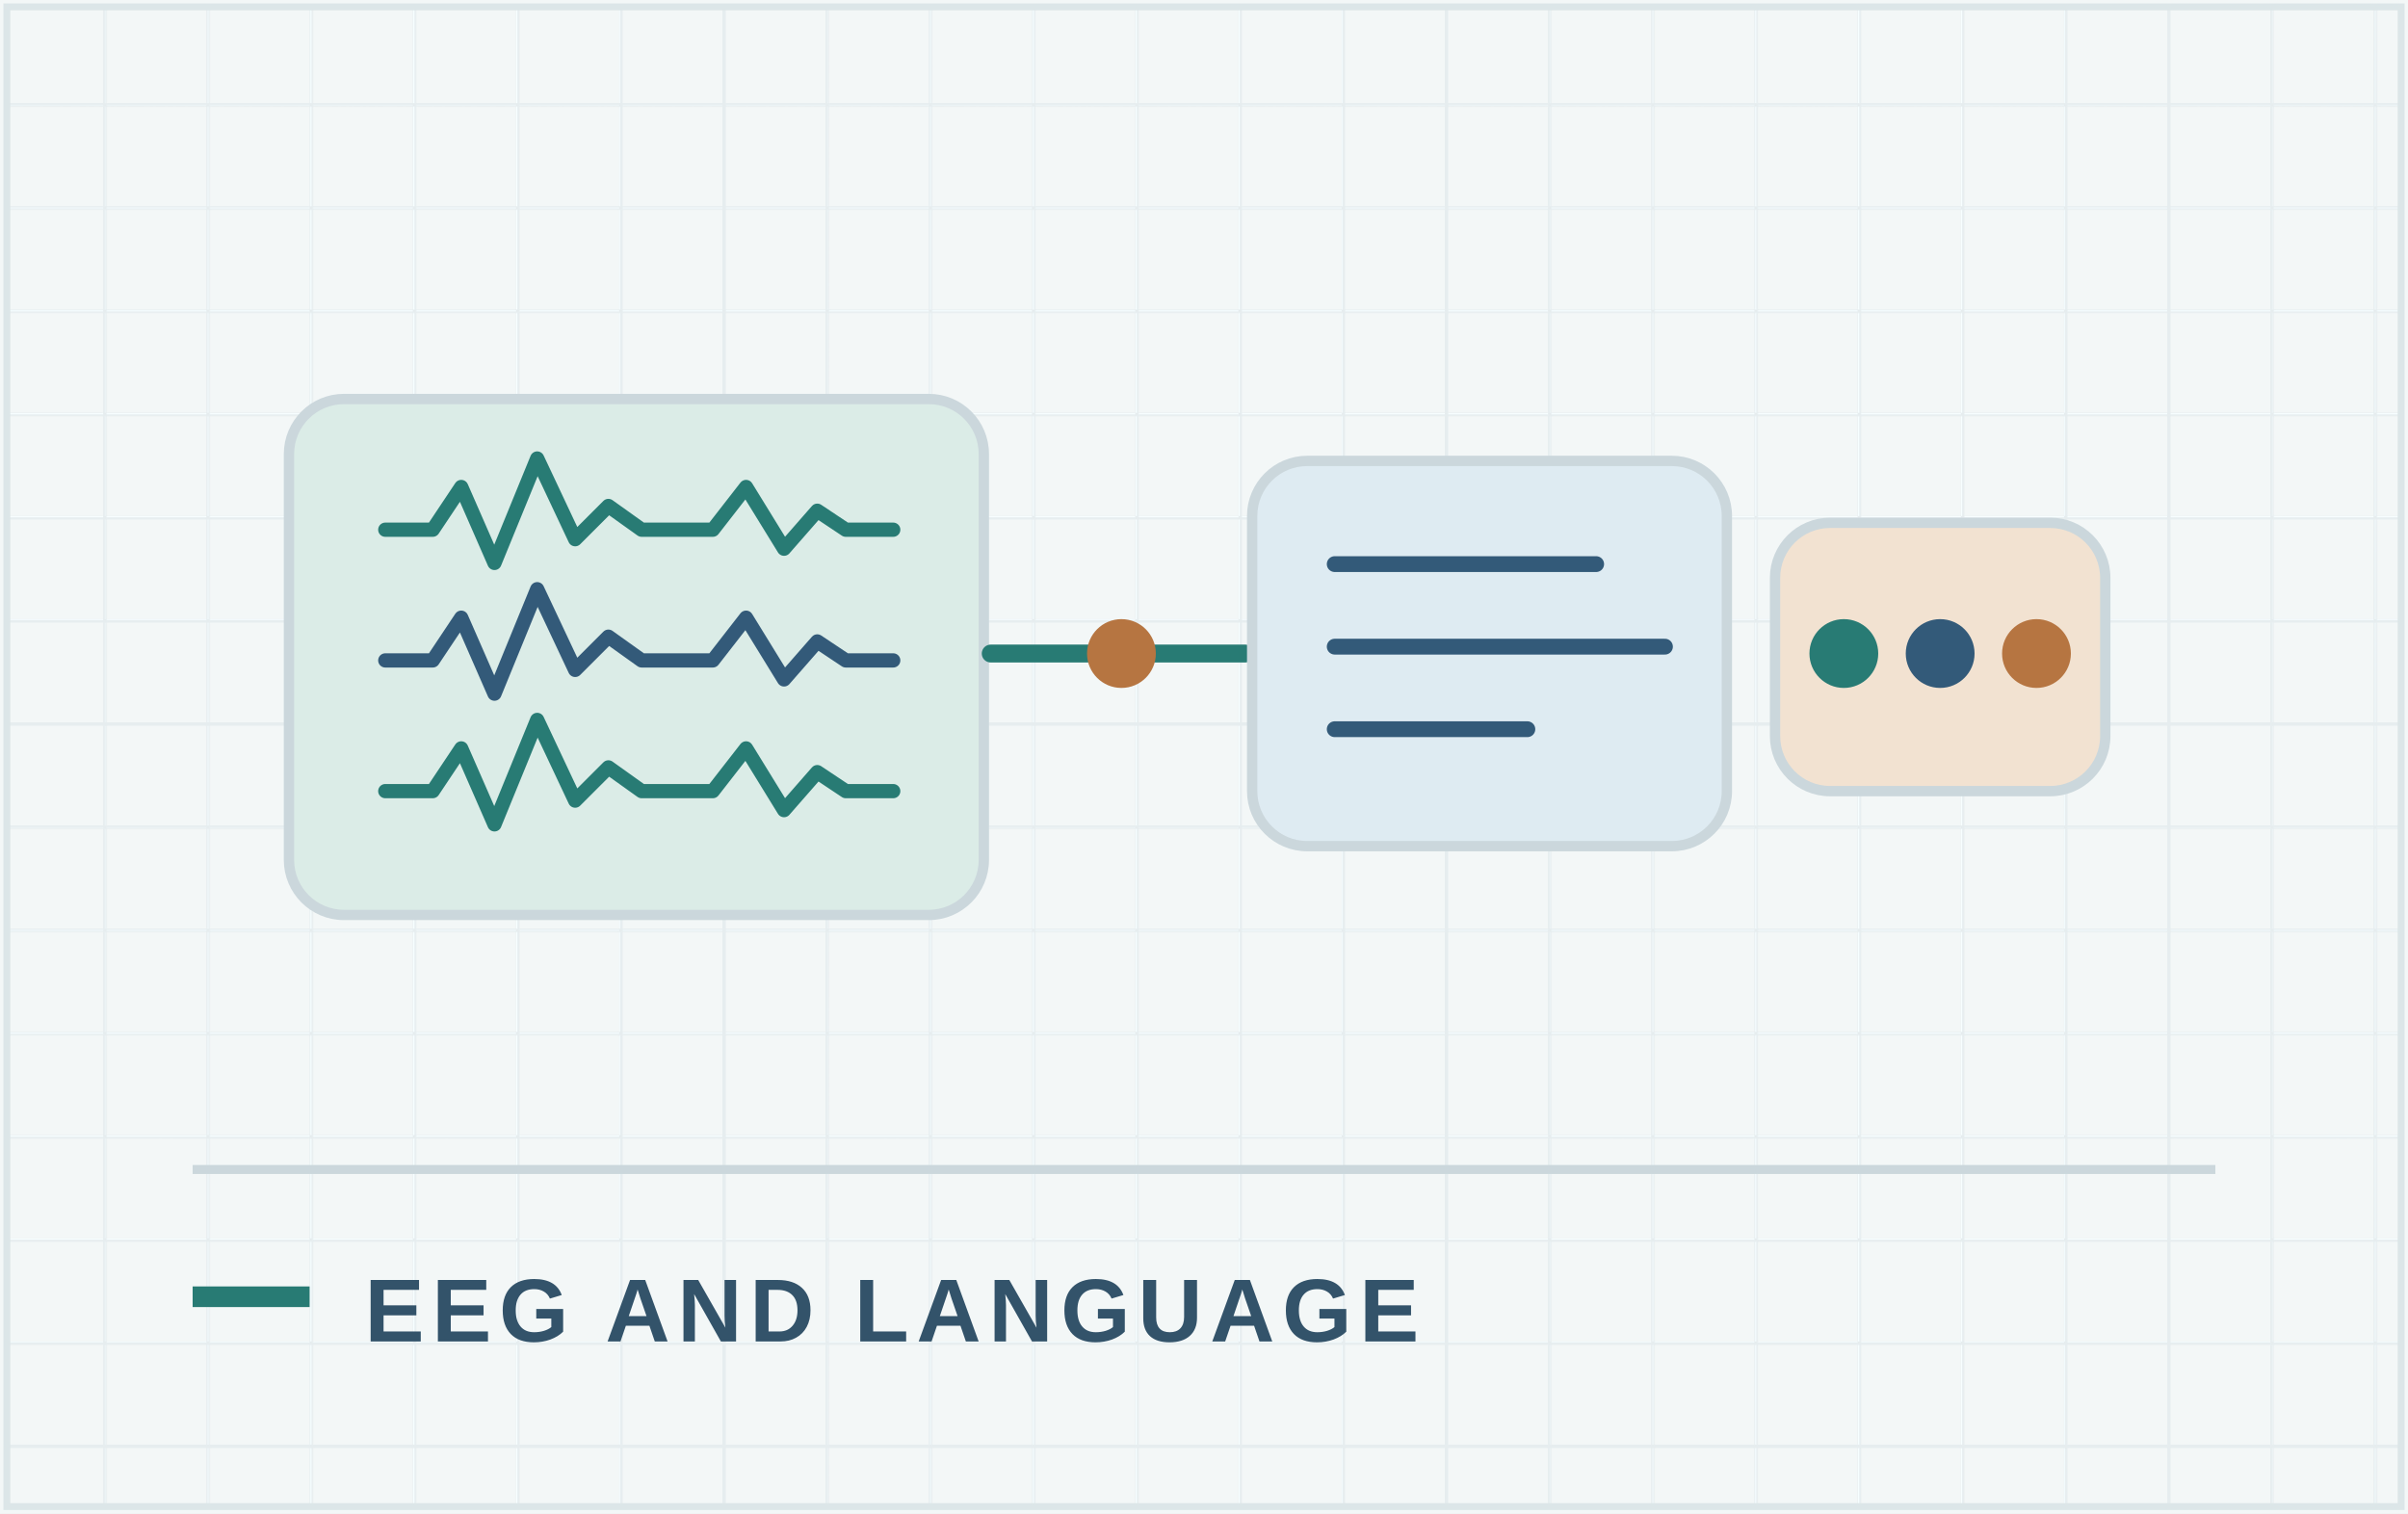
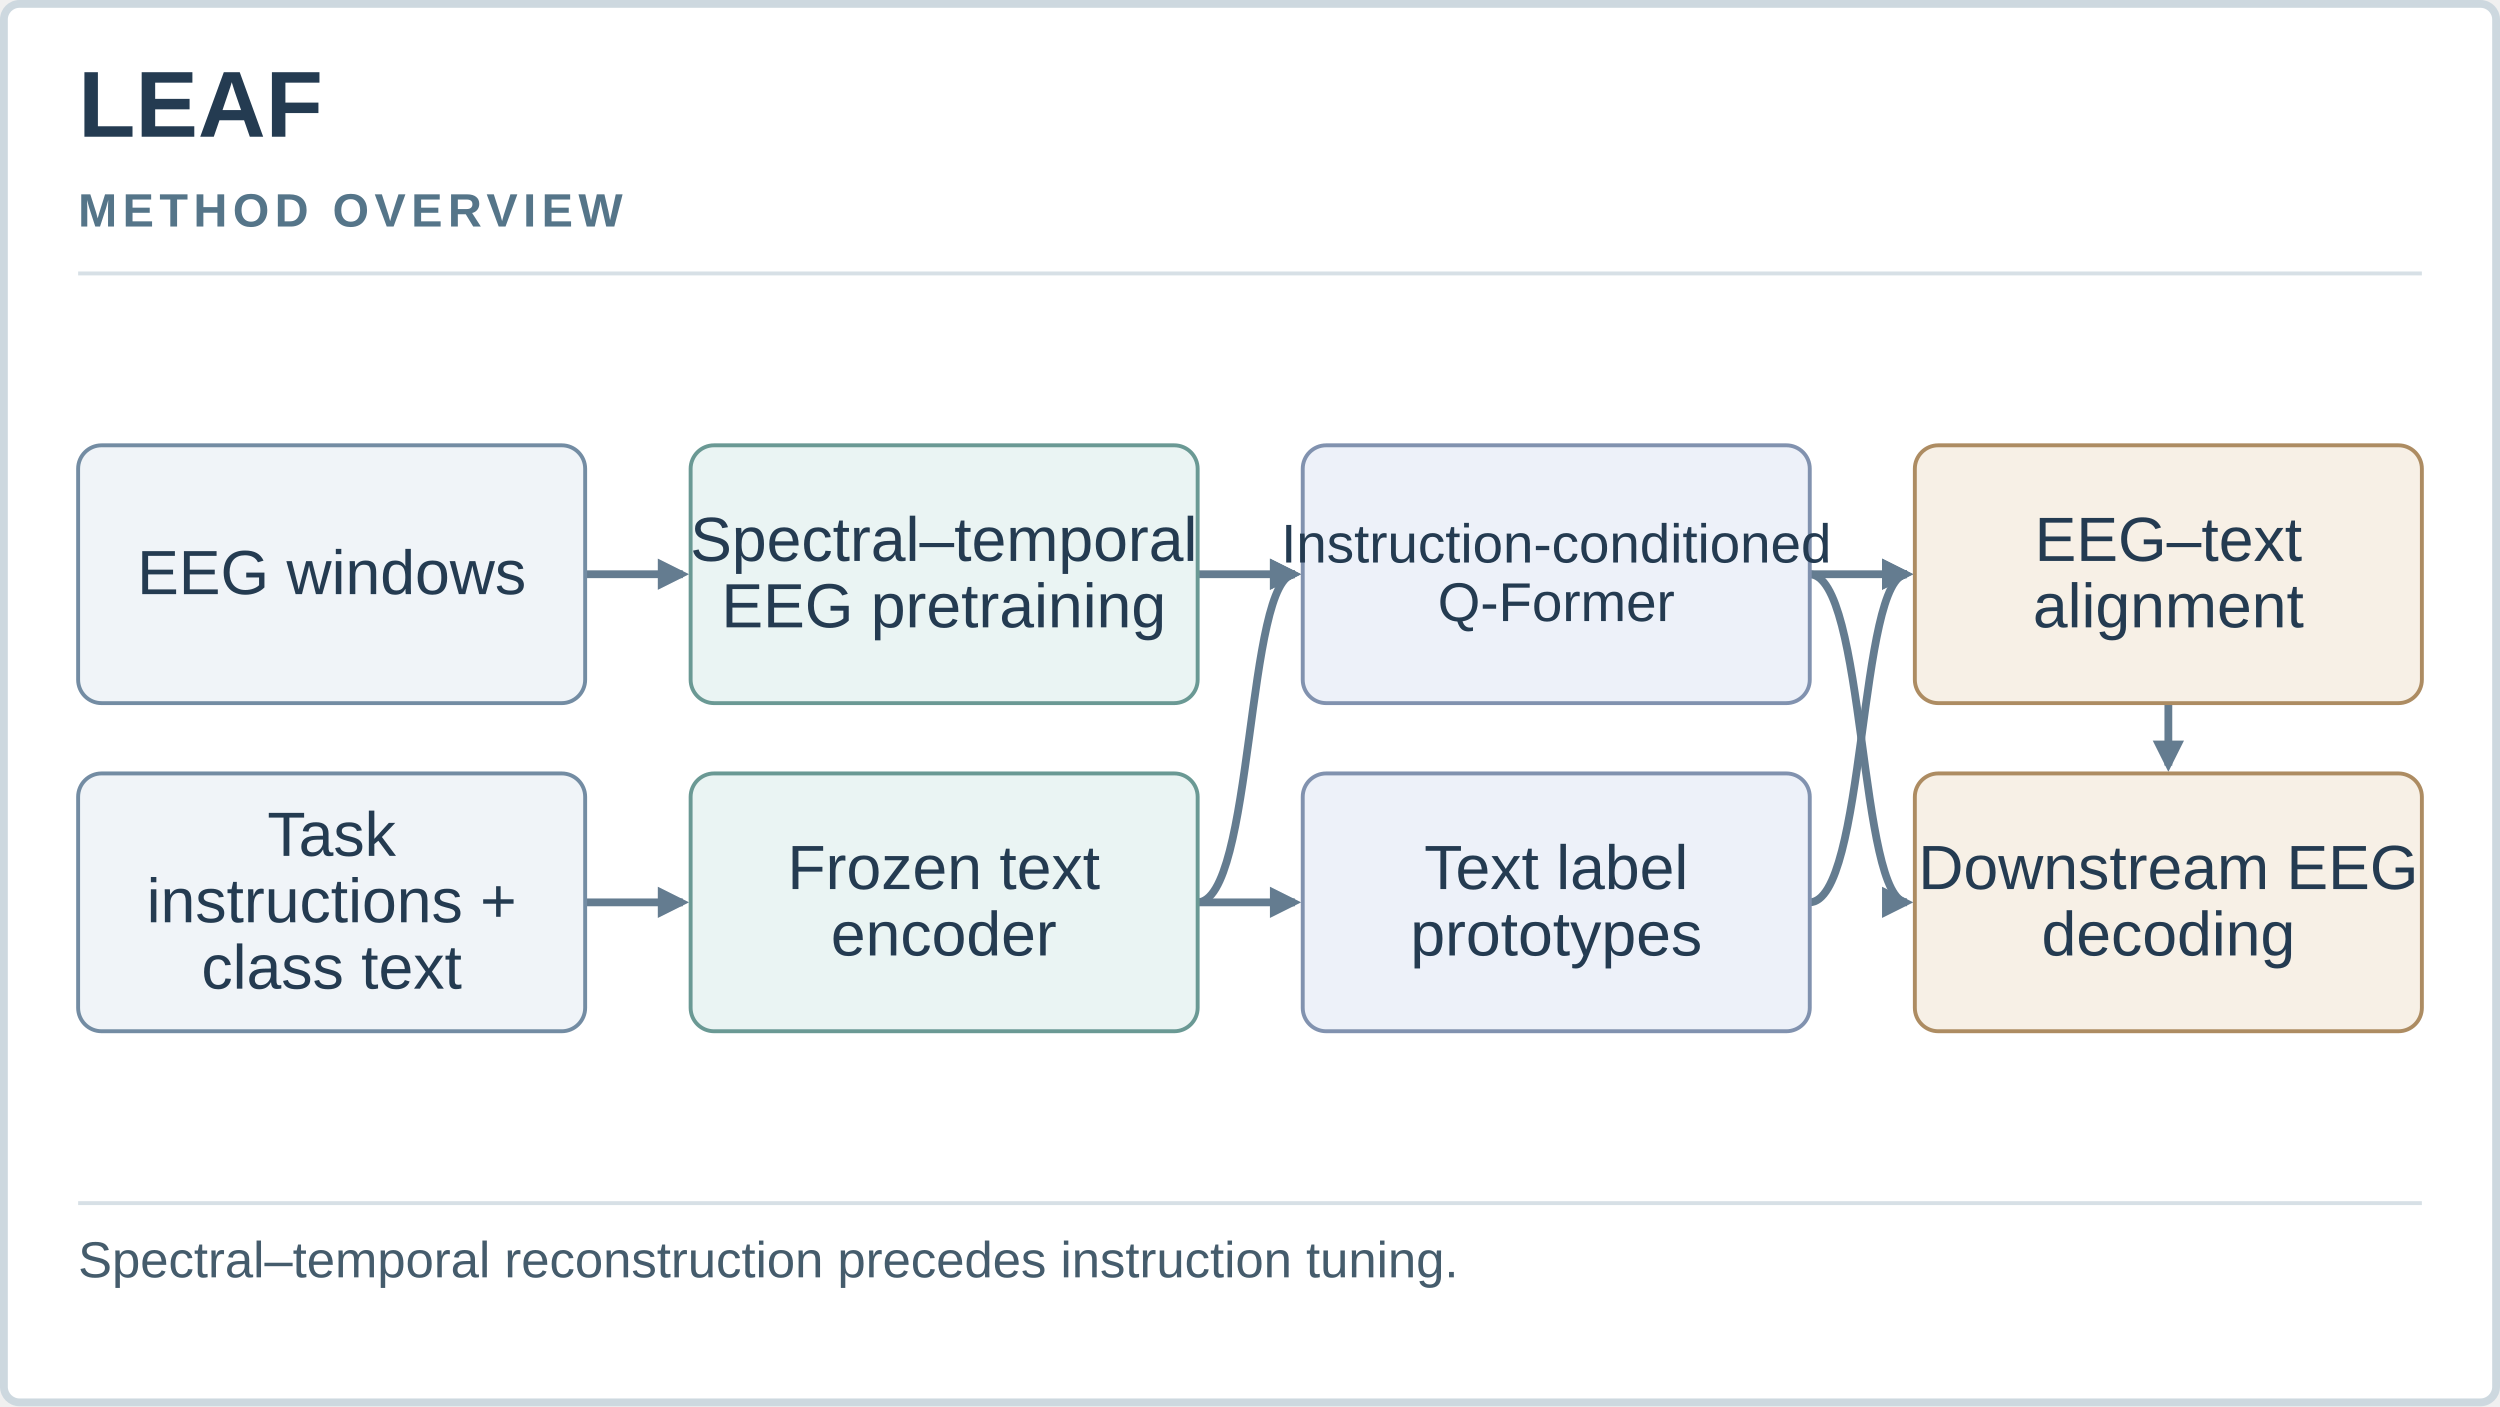
- <svg xmlns="http://www.w3.org/2000/svg" viewBox="0 0 350 220" width="350" height="220" role="img" aria-label="Eeg And Language">
+ <svg xmlns="http://www.w3.org/2000/svg" viewBox="0 0 640 360" width="640" height="360" role="img" aria-labelledby="title desc">
  <defs>
-     <pattern id="grid" width="15" height="15" patternUnits="userSpaceOnUse">
-       <path d="M15 0H0V15" fill="none" stroke="#e6edef" />
-     </pattern>
+     <marker id="arrow" viewBox="0 0 10 10" refX="8" refY="5" markerWidth="4" markerHeight="4" orient="auto">
+       <path d="M0 0L10 5L0 10Z" fill="#647c90" />
+     </marker>
  </defs>
-   <rect width="350" height="220" fill="#f3f7f7" />
-   <rect x="1" y="1" width="348" height="218" fill="url(#grid)" stroke="#dce6e8" />
-   <g>
-     <rect x="42" y="58" width="101" height="75" rx="8" fill="#dbece7" stroke="#cbd7dc" stroke-width="1.5" />
-     <g transform="translate(56 77) scale(0.69)">
-       <path d="M0 0h10l6 -9 7 16 9 -22 8 17 7 -7 7 5h15l7 -9 8 13 7 -8 6 4h10" fill="none" stroke="#287b74" stroke-width="3" stroke-linecap="round" stroke-linejoin="round" />
+   <rect x="1" y="1" width="638" height="358" rx="4" fill="#fff" stroke="#cdd8df" stroke-width="2" />
+   <g font-family="Arial, sans-serif" fill="#243b51">
+     <text x="20" y="35" font-size="24" font-weight="700">LEAF</text>
+     <text x="20" y="58" font-size="12" font-weight="700" letter-spacing="1.4" fill="#557589">METHOD OVERVIEW</text>
+     <path d="M20 70H620 M20 308H620" stroke="#d7e0e6" />
+     <g stroke="#647c90" stroke-width="2" fill="none">
+       <path d="M149.8 147.0 C164.3 147.0 162.2 147.0 174.8 147.0" marker-end="url(#arrow)" />
+       <path d="M149.8 231.0 C164.3 231.0 162.2 231.0 174.8 231.0" marker-end="url(#arrow)" />
+       <path d="M306.5 147.0 C321.1 147.0 318.9 147.0 331.5 147.0" marker-end="url(#arrow)" />
+       <path d="M306.5 231.0 C321.1 231.0 318.9 147.0 331.5 147.0" marker-end="url(#arrow)" />
+       <path d="M306.5 231.0 C321.1 231.0 318.9 231.0 331.5 231.0" marker-end="url(#arrow)" />
+       <path d="M463.2 147.0 C477.8 147.0 475.7 147.0 488.2 147.0" marker-end="url(#arrow)" />
+       <path d="M463.2 231.0 C477.8 231.0 475.7 147.0 488.2 147.0" marker-end="url(#arrow)" />
+       <path d="M463.2 147.0 C477.8 147.0 475.7 231.0 488.2 231.0" marker-end="url(#arrow)" />
+       <path d="M555.1 180.0V196.0" marker-end="url(#arrow)" />
    </g>
-     <g transform="translate(56 96) scale(0.69)">
-       <path d="M0 0h10l6 -9 7 16 9 -22 8 17 7 -7 7 5h15l7 -9 8 13 7 -8 6 4h10" fill="none" stroke="#335a79" stroke-width="3" stroke-linecap="round" stroke-linejoin="round" />
-     </g>
-     <g transform="translate(56 115) scale(0.69)">
-       <path d="M0 0h10l6 -9 7 16 9 -22 8 17 7 -7 7 5h15l7 -9 8 13 7 -8 6 4h10" fill="none" stroke="#287b74" stroke-width="3" stroke-linecap="round" stroke-linejoin="round" />
-     </g>
-     <path d="M144 95L181 95" fill="none" stroke="#287b74" stroke-width="2.6" stroke-linecap="round" stroke-linejoin="round" />
-     <circle cx="163" cy="95" r="5" fill="#b67541" />
-     <g transform="translate(182 67) scale(1)">
-       <rect x="0" y="0" width="69" height="56" rx="8" fill="#deebf2" stroke="#cbd7dc" stroke-width="1.5" />
-       <path d="M12 15L50 15" fill="none" stroke="#335a79" stroke-width="2.3" stroke-linecap="round" stroke-linejoin="round" />
-       <path d="M12 27L60 27" fill="none" stroke="#335a79" stroke-width="2.3" stroke-linecap="round" stroke-linejoin="round" />
-       <path d="M12 39L40 39" fill="none" stroke="#335a79" stroke-width="2.3" stroke-linecap="round" stroke-linejoin="round" />
-     </g>
-     <rect x="258" y="76" width="48" height="39" rx="8" fill="#f2e2d1" stroke="#cbd7dc" stroke-width="1.5" />
-     <circle cx="268" cy="95" r="5" fill="#287b74" />
-     <circle cx="282" cy="95" r="5" fill="#335a79" />
-     <circle cx="296" cy="95" r="5" fill="#b67541" />
+     <rect x="20.0" y="114.0" width="129.8" height="66" rx="6" fill="#f0f4f8" stroke="#738ca3" />
+     <text x="84.9" y="152.1" text-anchor="middle" font-size="16">EEG windows</text>
+     <rect x="20.0" y="198.0" width="129.8" height="66" rx="6" fill="#f0f4f8" stroke="#738ca3" />
+     <text x="84.9" y="219.1" text-anchor="middle" font-size="16">Task</text>
+     <text x="84.9" y="236.1" text-anchor="middle" font-size="16">instructions +</text>
+     <text x="84.9" y="253.1" text-anchor="middle" font-size="16">class text</text>
+     <rect x="176.8" y="114.0" width="129.8" height="66" rx="6" fill="#eaf4f3" stroke="#6a9994" />
+     <text x="241.6" y="143.6" text-anchor="middle" font-size="16">Spectral–temporal</text>
+     <text x="241.6" y="160.6" text-anchor="middle" font-size="16">EEG pretraining</text>
+     <rect x="176.8" y="198.0" width="129.8" height="66" rx="6" fill="#eaf4f3" stroke="#6a9994" />
+     <text x="241.6" y="227.6" text-anchor="middle" font-size="16">Frozen text</text>
+     <text x="241.6" y="244.6" text-anchor="middle" font-size="16">encoder</text>
+     <rect x="333.5" y="114.0" width="129.8" height="66" rx="6" fill="#edf1f9" stroke="#8192af" />
+     <text x="398.4" y="144.0" text-anchor="middle" font-size="14">Instruction-conditioned</text>
+     <text x="398.4" y="159.0" text-anchor="middle" font-size="14">Q-Former</text>
+     <rect x="333.5" y="198.0" width="129.8" height="66" rx="6" fill="#edf1f9" stroke="#8192af" />
+     <text x="398.4" y="227.6" text-anchor="middle" font-size="16">Text label</text>
+     <text x="398.4" y="244.6" text-anchor="middle" font-size="16">prototypes</text>
+     <rect x="490.2" y="114.0" width="129.8" height="66" rx="6" fill="#f7f0e6" stroke="#ad8c62" />
+     <text x="555.1" y="143.6" text-anchor="middle" font-size="16">EEG–text</text>
+     <text x="555.1" y="160.6" text-anchor="middle" font-size="16">alignment</text>
+     <rect x="490.2" y="198.0" width="129.8" height="66" rx="6" fill="#f7f0e6" stroke="#ad8c62" />
+     <text x="555.1" y="227.6" text-anchor="middle" font-size="16">Downstream EEG</text>
+     <text x="555.1" y="244.6" text-anchor="middle" font-size="16">decoding</text>
+     <text x="20" y="327" font-size="13" fill="#455c6c">Spectral–temporal reconstruction precedes instruction tuning.</text>
  </g>
-   <path d="M28 170H322" fill="none" stroke="#cbd7dc" stroke-width="1.3" />
-   <rect x="28" y="187" width="17" height="3" fill="#287b74" />
-   <text x="53" y="195" fill="#33536a" font-family="Arial,sans-serif" font-size="13" font-weight="700" letter-spacing="1.1">EEG AND LANGUAGE</text>
</svg>
